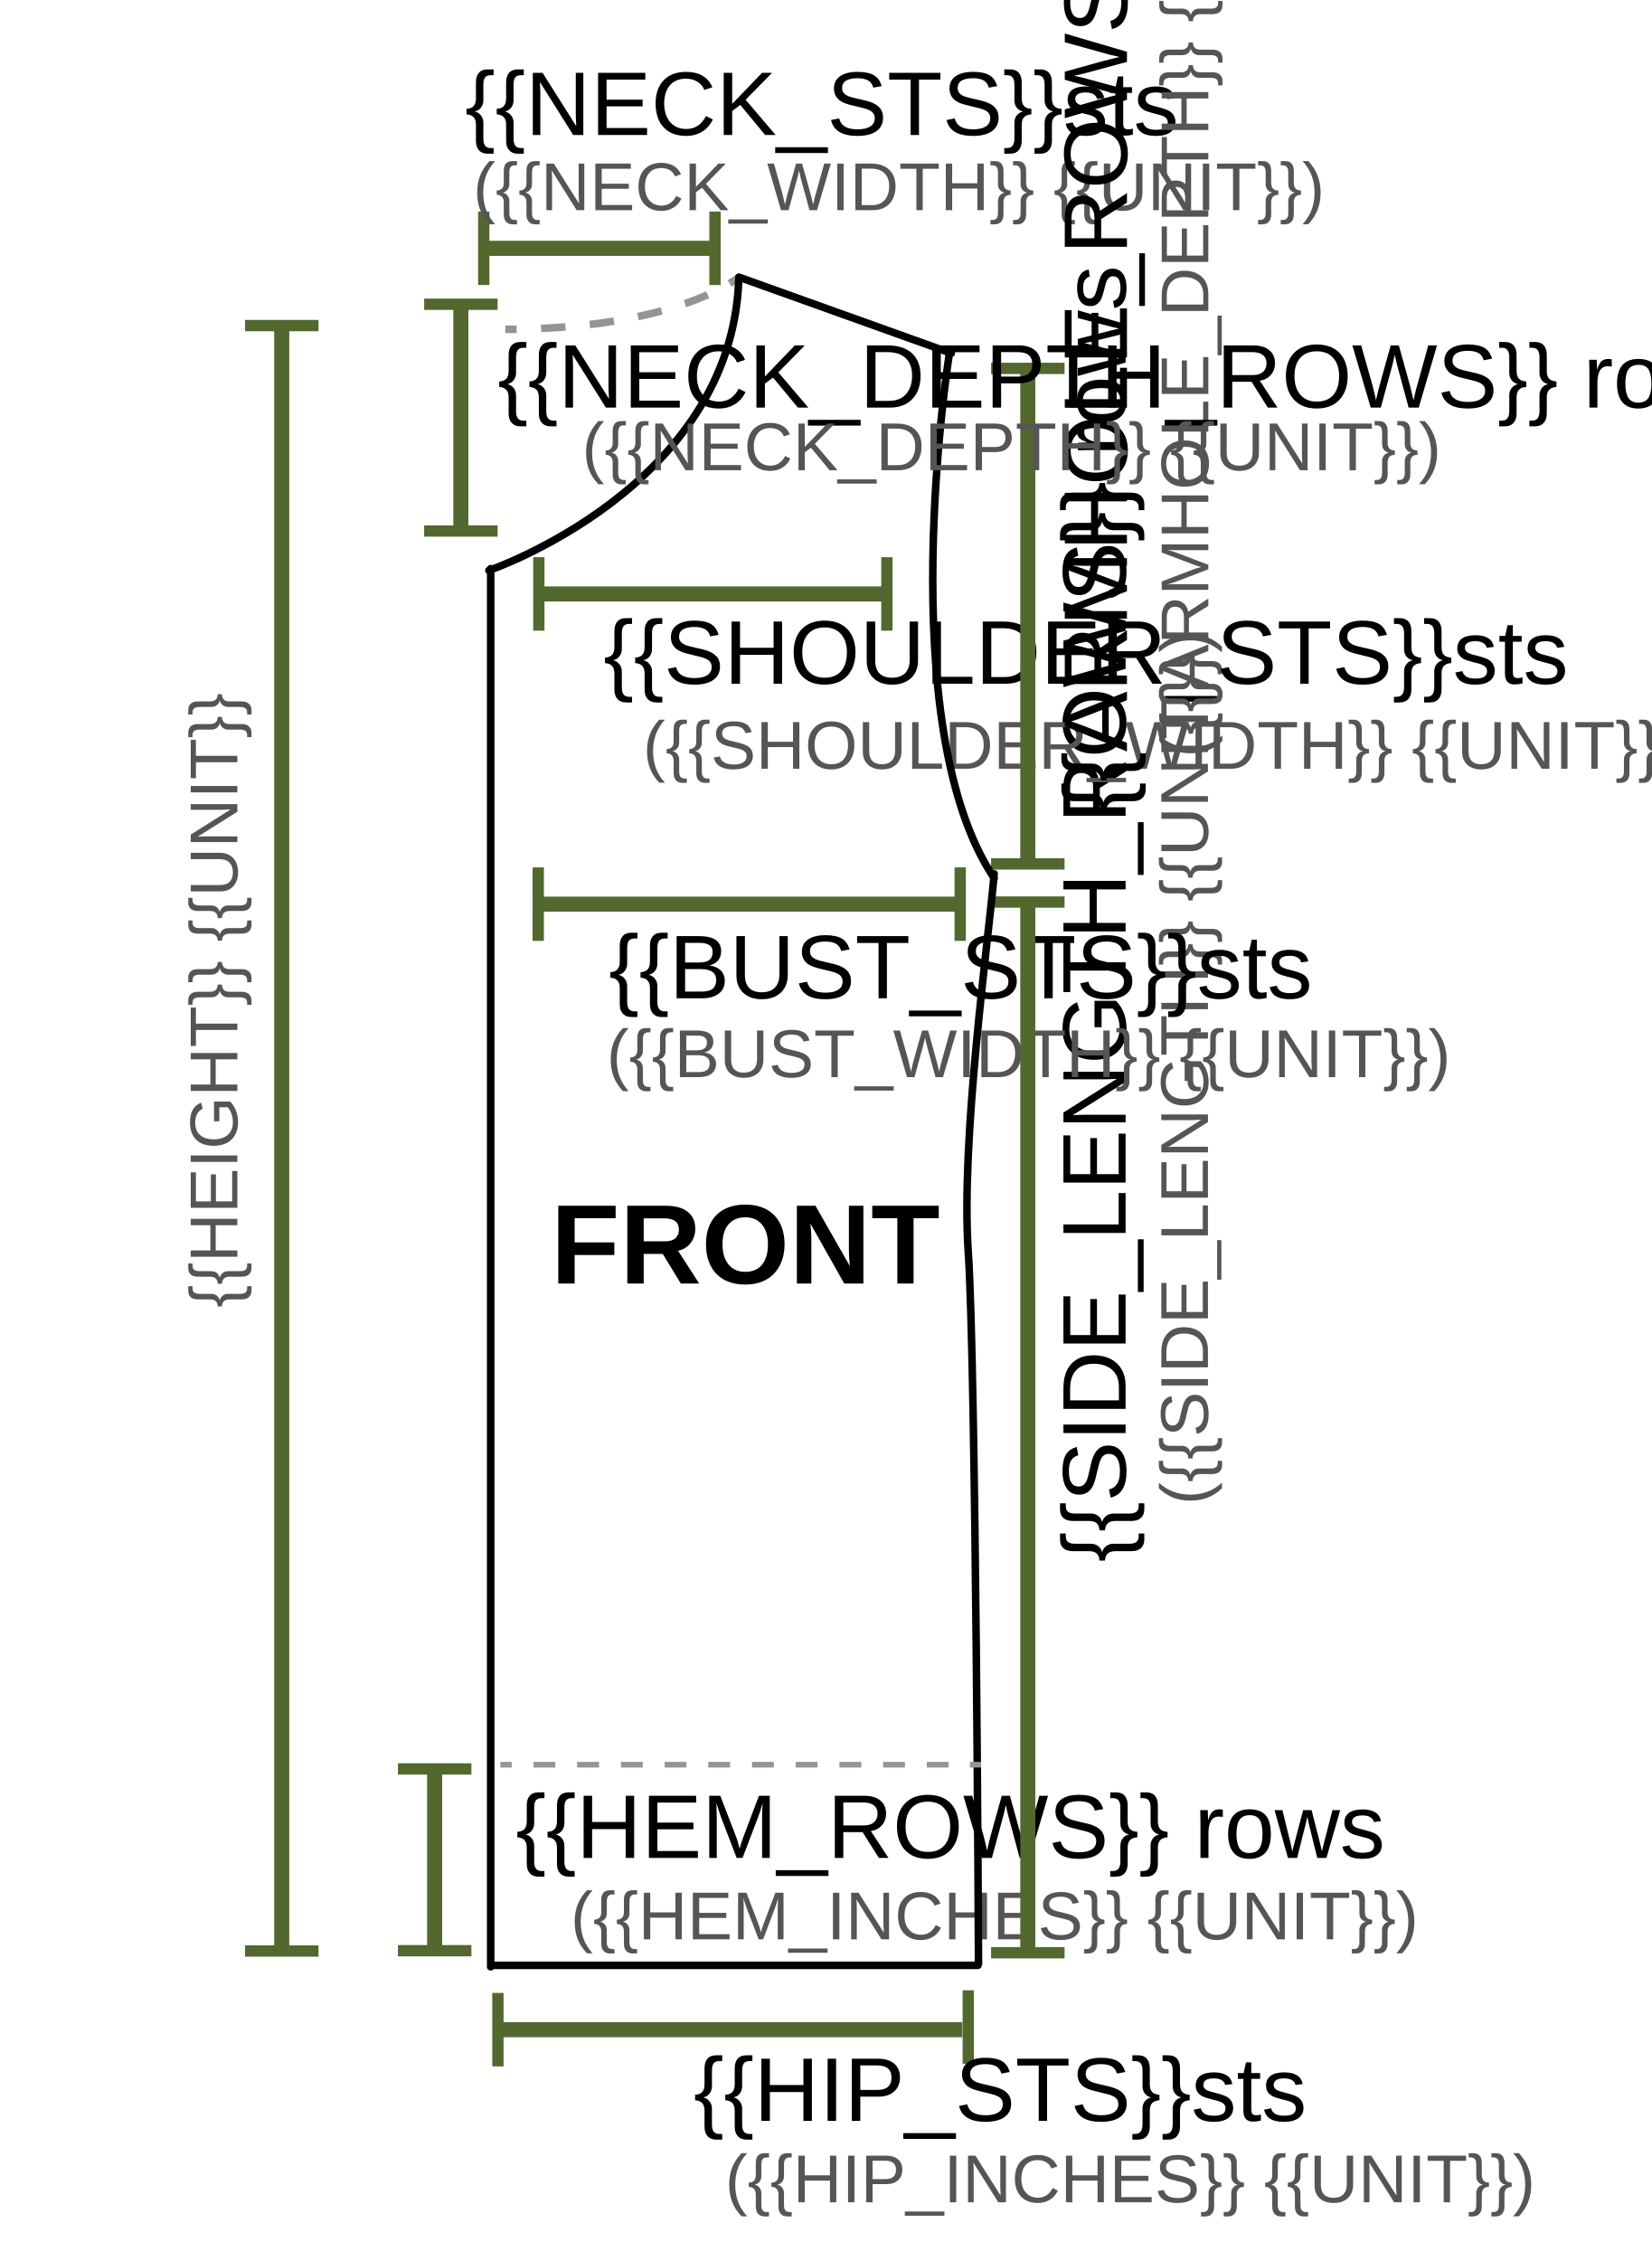
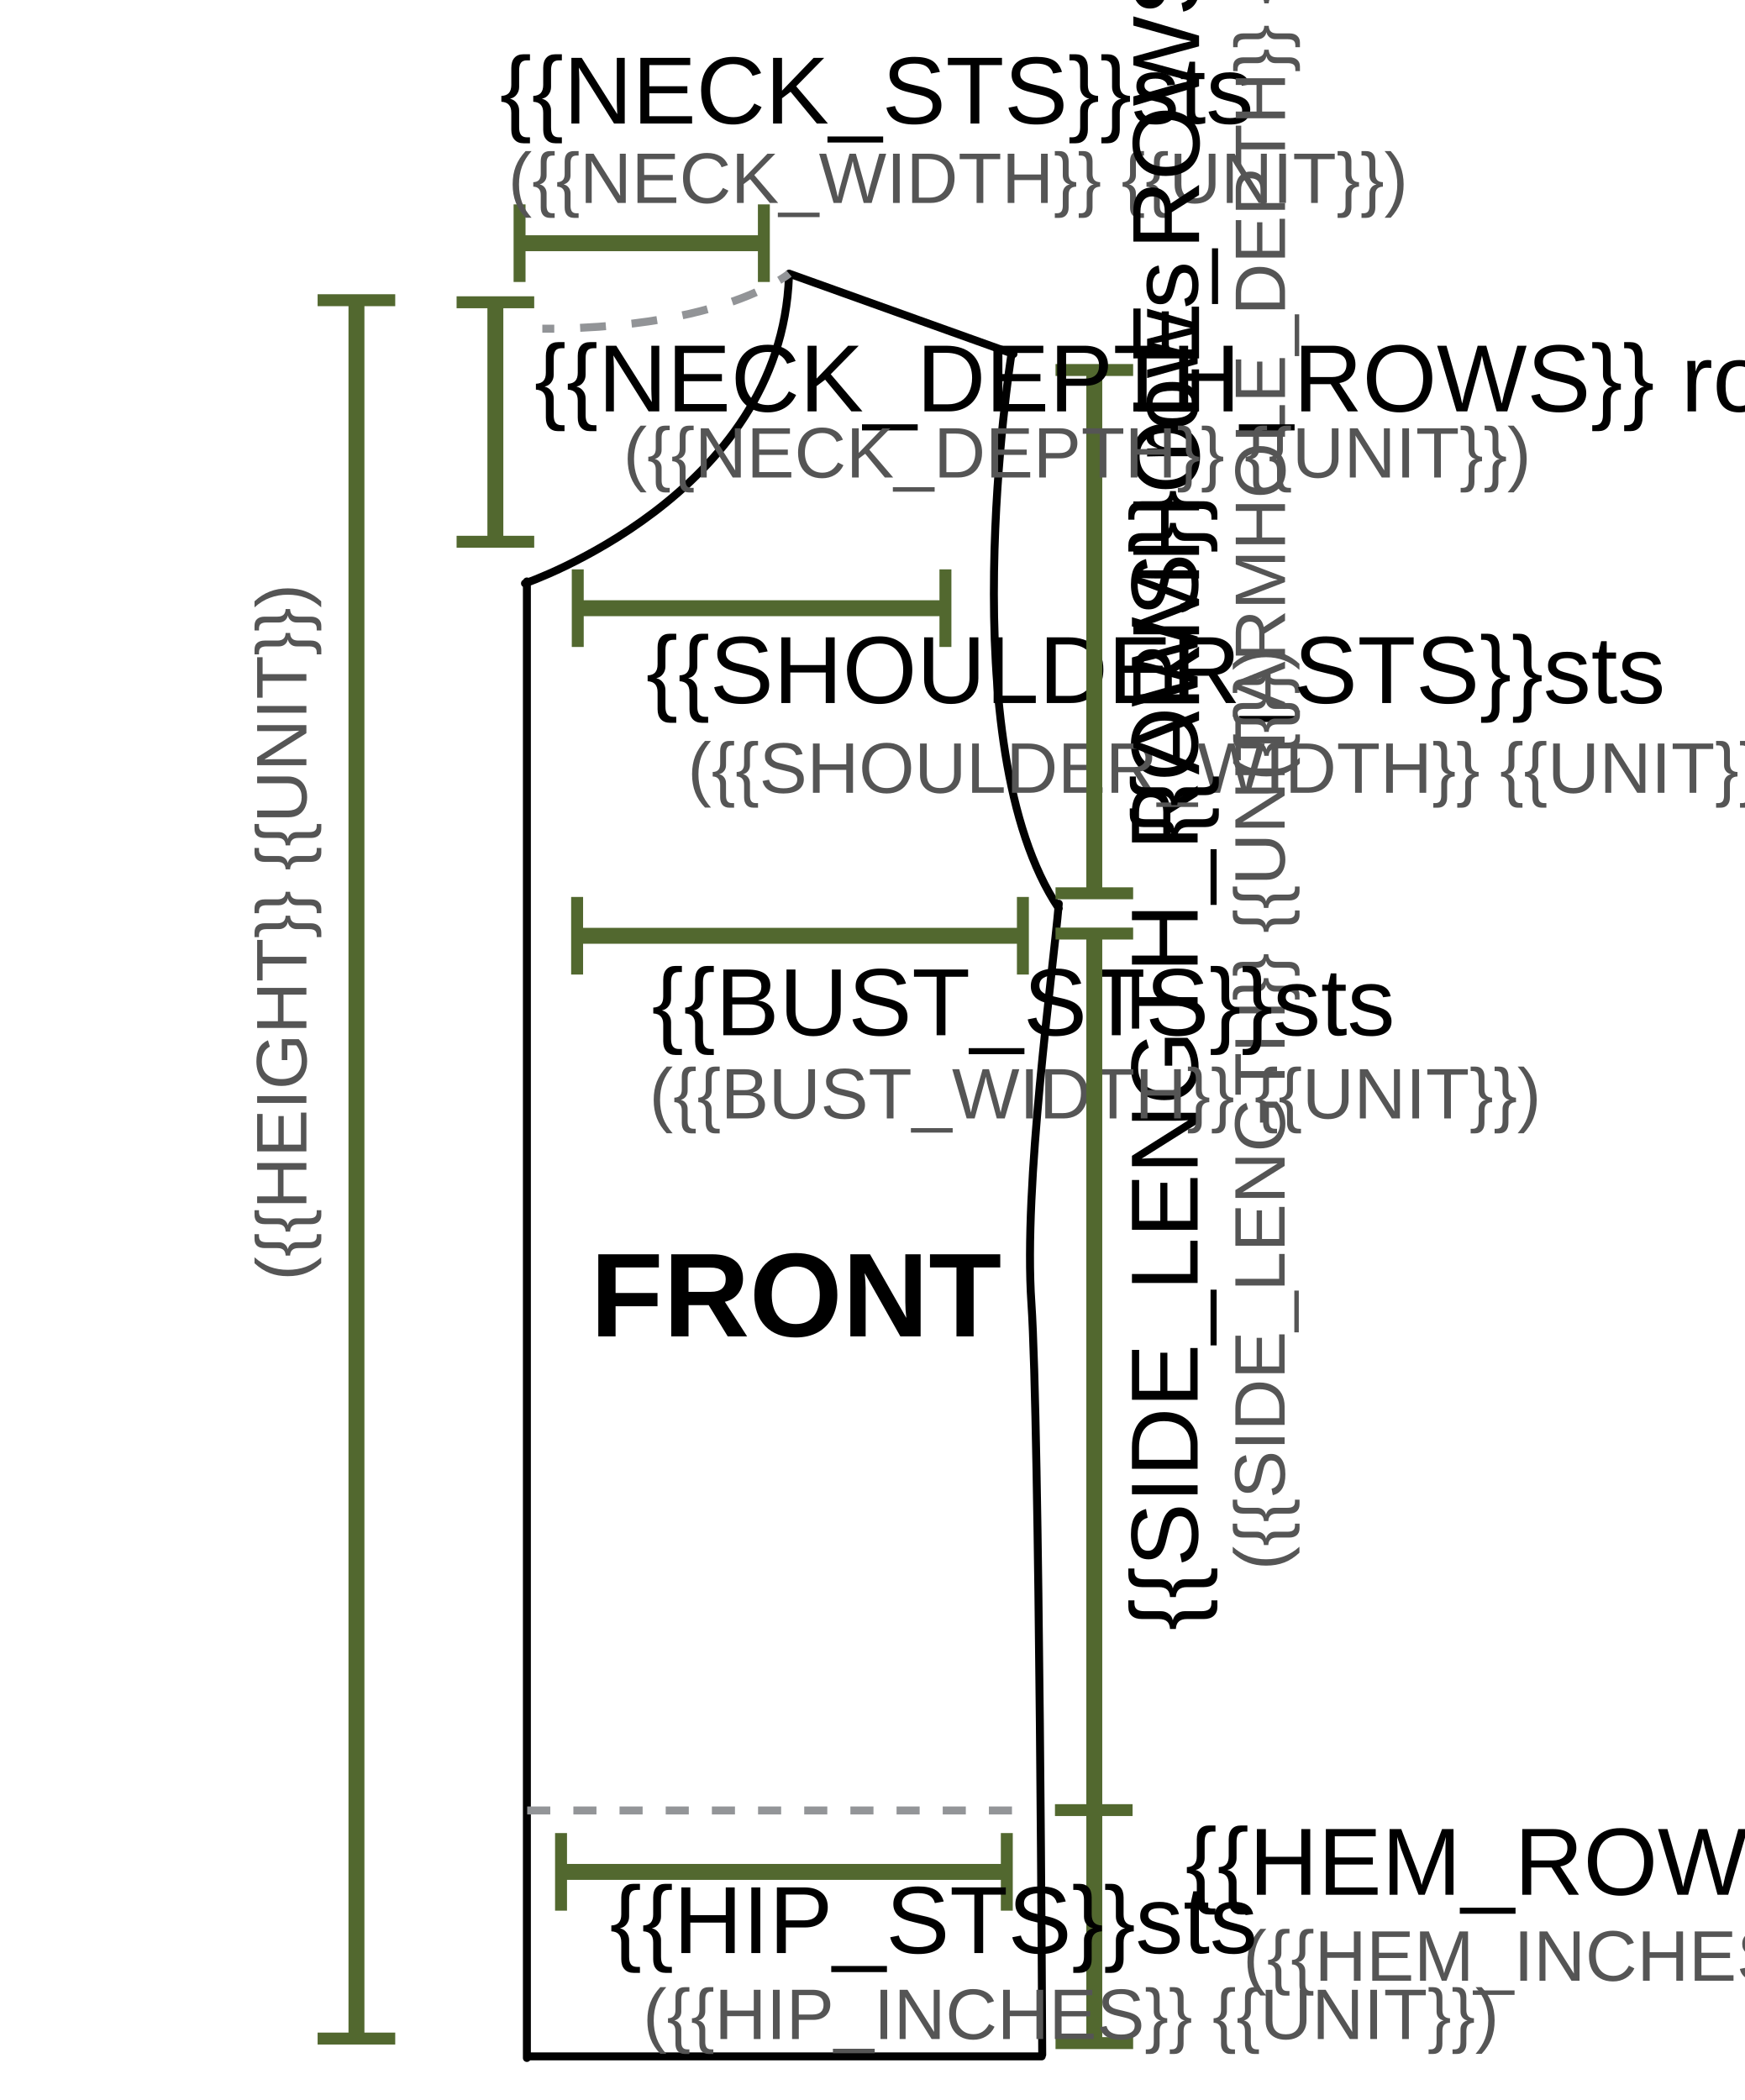
- <svg xmlns="http://www.w3.org/2000/svg" id="Layer_1" width="219.14" height="300" viewBox="0 0 219.14 300">
-   <g id="cardigan_straight_V">
+ <svg xmlns="http://www.w3.org/2000/svg" id="new_straight" width="219.14" height="263.86" viewBox="0 0 219.14 263.86">
+   <path id="ROUND_BODY" d="M66.19,258.38h64.67M133.01,113.55c-.76,8.91-4.46,35.26-3.44,50.19s1.36,94.43,1.36,94.43M127.02,44.79s-7.71,48.97,5.99,69.34M65.95,73.3s32.19-11.01,33.16-38.58M127.32,44.48l-28.19-10.1M66.19,73.06v185.52" fill="none" stroke="#010101" stroke-linecap="round" stroke-linejoin="round" />
+   <g isolation="isolate">
+     <text transform="translate(150.45 204.88) rotate(-90)" font-family="ArialMT, Arial" font-size="12" isolation="isolate">
+       <tspan x="0" y="0">{{SIDE_LENGTH_ROWS}} rows</tspan>
+     </text>
+   </g>
+   <g isolation="isolate">
+     <text transform="translate(161.38 197.28) rotate(-90)" fill="#555" font-family="ArialMT, Arial" font-size="9" isolation="isolate">
+       <tspan x="0" y="0">({{SIDE_LENGTH}} {{UNIT}})</tspan>
+     </text>
+   </g>
+   <g id="NECKWIDTH">
+     <line x1="65.27" y1="30.56" x2="95.96" y2="30.56" fill="none" stroke="#52682f" stroke-miterlimit="10" stroke-width="2" />
+     <rect x="64.52" y="25.68" width="1.5" height="9.75" fill="#52682f" />
+     <rect x="95.21" y="25.68" width="1.5" height="9.75" fill="#52682f" />
+   </g>
+   <g id="HEIGHT_LINE">
+     <line x1="44.78" y1="256.14" x2="44.78" y2="37.72" fill="none" stroke="#52682f" stroke-miterlimit="10" stroke-width="2" />
+     <rect x="39.9" y="255.39" width="9.75" height="1.5" fill="#52682f" />
+     <rect x="39.9" y="36.97" width="9.75" height="1.5" fill="#52682f" />
+   </g>
+   <g id="HEIGHT_UNIT">
    <g isolation="isolate">
-       <text transform="translate(149.38 207.27) rotate(-90)" font-family="ArialMT, Arial" font-size="12" isolation="isolate">
-         <tspan x="0" y="0">{{SIDE_LENGTH_ROWS}} rows</tspan>
-       </text>
-     </g>
-     <g isolation="isolate">
-       <text transform="translate(160.31 199.67) rotate(-90)" fill="#555" font-family="ArialMT, Arial" font-size="9" isolation="isolate">
-         <tspan x="0" y="0">({{SIDE_LENGTH}} {{UNIT}})</tspan>
+       <text transform="translate(38.49 160.91) rotate(-90)" fill="#555" font-family="ArialMT, Arial" font-size="9" isolation="isolate">
+         <tspan x="0" y="0">({{HEIGHT}} {{UNIT}})</tspan>
      </text>
    </g>
  </g>
-   <line x1="64.2" y1="32.95" x2="94.89" y2="32.95" fill="none" stroke="#52682f" stroke-miterlimit="10" stroke-width="2" />
-   <rect x="63.45" y="28.07" width="1.5" height="9.75" fill="#52682f" />
-   <rect x="94.14" y="28.07" width="1.5" height="9.75" fill="#52682f" />
-   <line x1="37.39" y1="258.87" x2="37.39" y2="43.2" fill="none" stroke="#52682f" stroke-miterlimit="10" stroke-width="2" />
-   <rect x="32.52" y="258.12" width="9.75" height="1.5" fill="#52682f" />
-   <rect x="32.52" y="42.45" width="9.75" height="1.5" fill="#52682f" />
-   <text transform="translate(31.5 173.5) rotate(-90)" fill="#555" font-family="ArialMT, Arial" font-size="9" isolation="isolate">
-     <tspan x="0" y="0">{{HEIGHT}} {{UNIT}}</tspan>
-   </text>
-   <text transform="translate(77.46 132.46)" font-family="ArialMT, Arial" font-size="12" isolation="isolate">
-     <tspan x="0" y="0" xml:space="preserve"> {{BUST_STS}}sts</tspan>
-   </text>
-   <text transform="translate(65.12 246.52)" font-family="ArialMT, Arial" font-size="12" isolation="isolate">
-     <tspan x="0" y="0" xml:space="preserve"> {{HEM_ROWS}} rows</tspan>
-   </text>
-   <text transform="translate(60.7 257.32)" fill="#555" font-family="ArialMT, Arial" font-size="9" isolation="isolate">
-     <tspan x="0" y="0" xml:space="preserve">      ({{HEM_INCHES}} {{UNIT}})</tspan>
-   </text>
-   <text transform="translate(80.49 142.92)" fill="#555" font-family="ArialMT, Arial" font-size="9" isolation="isolate">
-     <tspan x="0" y="0">({{BUST_WIDTH}} {{UNIT}})</tspan>
-   </text>
-   <line x1="71.43" y1="119.97" x2="127.43" y2="119.97" fill="none" stroke="#52682f" stroke-miterlimit="10" stroke-width="2" />
-   <rect x="70.68" y="115.09" width="1.5" height="9.75" fill="#52682f" />
-   <rect x="126.68" y="115.09" width="1.5" height="9.75" fill="#52682f" />
-   <line x1="66.08" y1="269.31" x2="127.71" y2="269.31" fill="none" stroke="#52682f" stroke-miterlimit="10" stroke-width="2" />
-   <rect x="65.33" y="264.43" width="1.5" height="9.75" fill="#52682f" />
-   <rect x="127.75" y="264.08" width="1.5" height="9.75" fill="#52682f" />
-   <line x1="57.68" y1="258.83" x2="57.68" y2="234.71" fill="none" stroke="#52682f" stroke-miterlimit="10" stroke-width="2" />
-   <rect x="52.81" y="258.08" width="9.75" height="1.5" fill="#52682f" />
-   <rect x="52.81" y="233.96" width="9.75" height="1.5" fill="#52682f" />
-   <text transform="translate(85.31 102)" fill="#555" font-family="ArialMT, Arial" font-size="9" isolation="isolate">
-     <tspan x="0" y="0">({{SHOULDER_WIDTH}} {{UNIT}})</tspan>
-   </text>
-   <text transform="translate(76.75 90.72)" font-family="ArialMT, Arial" font-size="12" isolation="isolate">
-     <tspan x="0" y="0" xml:space="preserve"> {{SHOULDER_STS}}sts</tspan>
-   </text>
-   <line x1="71.51" y1="78.81" x2="117.7" y2="78.81" fill="none" stroke="#52682f" stroke-miterlimit="10" stroke-width="2" />
-   <rect x="70.76" y="73.93" width="1.5" height="9.75" fill="#52682f" />
-   <rect x="116.95" y="73.93" width="1.5" height="9.75" fill="#52682f" />
-   <text transform="translate(61.71 17.91)" font-family="ArialMT, Arial" font-size="12" isolation="isolate">
-     <tspan x="0" y="0">{{NECK_STS}}sts</tspan>
-   </text>
-   <text transform="translate(62.77 27.89)" fill="#555" font-family="ArialMT, Arial" font-size="9" isolation="isolate">
-     <tspan x="0" y="0">({{NECK_WIDTH}} {{UNIT}})</tspan>
-   </text>
-   <line x1="61.16" y1="40.37" x2="61.16" y2="70.46" fill="none" stroke="#52682f" stroke-miterlimit="10" stroke-width="2" />
-   <rect x="56.29" y="39.62" width="9.75" height="1.5" fill="#52682f" />
-   <rect x="56.29" y="69.71" width="9.75" height="1.5" fill="#52682f" />
-   <line x1="136.4" y1="48.88" x2="136.4" y2="114.63" fill="none" stroke="#52682f" stroke-miterlimit="10" stroke-width="2" />
-   <rect x="131.53" y="48.13" width="9.75" height="1.5" fill="#52682f" />
-   <rect x="131.53" y="113.88" width="9.75" height="1.5" fill="#52682f" />
-   <text transform="translate(149.56 107.76) rotate(-90)" font-family="ArialMT, Arial" font-size="12" isolation="isolate">
-     <tspan x="0" y="0">{{ARMHOLE_ROWS}} rows</tspan>
-   </text>
-   <text transform="translate(160.36 100.51) rotate(-90)" fill="#555" font-family="ArialMT, Arial" font-size="9" isolation="isolate">
-     <tspan x="0" y="0">({{ARMHOLE_DEPTH}} {{UNIT}})</tspan>
-   </text>
-   <text transform="translate(73.09 170.3)" font-family="Arial-BoldMT, Arial" font-size="15" font-weight="700" isolation="isolate">
-     <tspan x="0" y="0">FRONT</tspan>
-   </text>
-   <line x1="136.4" y1="119.69" x2="136.4" y2="259.1" fill="none" stroke="#52682f" stroke-miterlimit="10" stroke-width="2" />
-   <rect x="131.53" y="118.94" width="9.75" height="1.5" fill="#52682f" />
-   <rect x="131.53" y="258.35" width="9.75" height="1.5" fill="#52682f" />
-   <path d="M67.06,43.69c.51,0,1.01,0,1.5,0" fill="none" stroke="#929497" stroke-linejoin="round" />
-   <path d="M71.81,43.58c12.65-.57,20.04-3.36,23.6-5.19" fill="none" stroke="#929497" stroke-dasharray="3.24 3.24" stroke-linejoin="round" />
-   <path d="M96.82,37.61c.85-.51,1.24-.84,1.24-.84" fill="none" stroke="#929497" stroke-linejoin="round" />
-   <path id="V_BODY" d="M65.12,260.77h64.67M131.94,115.94c-.76,8.91-4.46,35.26-3.44,50.19s1.36,94.43,1.36,94.43M125.95,47.18s-7.71,48.97,5.99,69.34M64.88,75.69s32.19-11.01,33.16-38.58M126.25,46.87l-28.19-10.1M65.12,75.45v185.52" fill="none" stroke="#010101" stroke-linecap="round" stroke-linejoin="round" />
-   <text transform="translate(88.71 281.41)" font-family="ArialMT, Arial" font-size="12" isolation="isolate">
-     <tspan x="0" y="0" xml:space="preserve"> {{HIP_STS}}sts</tspan>
-   </text>
-   <text transform="translate(88.71 292.21)" fill="#555" font-family="ArialMT, Arial" font-size="9" isolation="isolate">
-     <tspan x="0" y="0" xml:space="preserve">   ({{HIP_INCHES}} {{UNIT}})</tspan>
-   </text>
-   <text transform="translate(66.05 54.08)" font-family="ArialMT, Arial" font-size="12" isolation="isolate">
-     <tspan x="0" y="0">{{NECK_DEPTH_ROWS}} rows</tspan>
-   </text>
-   <text transform="translate(77.22 62.39)" fill="#555" font-family="ArialMT, Arial" font-size="9" isolation="isolate">
-     <tspan x="0" y="0">({{NECK_DEPTH}} {{UNIT}})</tspan>
-   </text>
-   <line x1="66.41" y1="234.15" x2="67.91" y2="234.15" fill="none" stroke="#939598" stroke-miterlimit="10" stroke-width=".75" />
-   <line x1="70.8" y1="234.15" x2="127.26" y2="234.15" fill="none" stroke="#939598" stroke-dasharray="2.9 2.9" stroke-miterlimit="10" stroke-width=".75" />
-   <line x1="128.71" y1="234.15" x2="130.21" y2="234.15" fill="none" stroke="#939598" stroke-miterlimit="10" stroke-width=".75" />
+   <g id="BUST_STS" isolation="isolate">
+     <g isolation="isolate">
+       <text transform="translate(78.53 130.07)" font-family="ArialMT, Arial" font-size="12" isolation="isolate">
+         <tspan x="0" y="0" xml:space="preserve"> {{BUST_STS}}sts</tspan>
+       </text>
+     </g>
+   </g>
+   <g id="BUST_STS-2" isolation="isolate">
+     <g isolation="isolate">
+       <text transform="translate(145.56 238.07)" font-family="ArialMT, Arial" font-size="12" isolation="isolate">
+         <tspan x="0" y="0" xml:space="preserve"> {{HEM_ROWS}} rows</tspan>
+       </text>
+       <text transform="translate(141.14 248.87)" fill="#555" font-family="ArialMT, Arial" font-size="9" isolation="isolate">
+         <tspan x="0" y="0" xml:space="preserve">      ({{HEM_INCHES}} {{UNIT}})</tspan>
+       </text>
+     </g>
+   </g>
+   <g id="BUST_UNIT">
+     <g isolation="isolate">
+       <text transform="translate(81.56 140.53)" fill="#555" font-family="ArialMT, Arial" font-size="9" isolation="isolate">
+         <tspan x="0" y="0">({{BUST_WIDTH}} {{UNIT}})</tspan>
+       </text>
+     </g>
+   </g>
+   <g id="BUST_LINE">
+     <line x1="72.5" y1="117.58" x2="128.5" y2="117.58" fill="none" stroke="#52682f" stroke-miterlimit="10" stroke-width="2" />
+     <rect x="71.75" y="112.7" width="1.5" height="9.75" fill="#52682f" />
+     <rect x="127.75" y="112.7" width="1.5" height="9.75" fill="#52682f" />
+   </g>
+   <g id="BUST_LINE-2">
+     <line x1="70.48" y1="235.2" x2="126.48" y2="235.2" fill="none" stroke="#52682f" stroke-miterlimit="10" stroke-width="2" />
+     <rect x="69.73" y="230.32" width="1.5" height="9.75" fill="#52682f" />
+     <rect x="125.73" y="230.32" width="1.5" height="9.75" fill="#52682f" />
+   </g>
+   <rect x="132.53" y="226.69" width="9.75" height="1.49" fill="#52682f" />
+   <g id="CROSS_SHOULDER_UNIT">
+     <g isolation="isolate">
+       <text transform="translate(86.38 99.61)" fill="#555" font-family="ArialMT, Arial" font-size="9" isolation="isolate">
+         <tspan x="0" y="0">({{SHOULDER_WIDTH}} {{UNIT}})</tspan>
+       </text>
+     </g>
+   </g>
+   <g id="CROSS_SHOULDER_STS" isolation="isolate">
+     <g isolation="isolate">
+       <text transform="translate(77.82 88.33)" font-family="ArialMT, Arial" font-size="12" isolation="isolate">
+         <tspan x="0" y="0" xml:space="preserve"> {{SHOULDER_STS}}sts</tspan>
+       </text>
+     </g>
+   </g>
+   <g id="CROSS_SHOULDER">
+     <line x1="72.58" y1="76.42" x2="118.77" y2="76.42" fill="none" stroke="#52682f" stroke-miterlimit="10" stroke-width="2" />
+     <rect x="71.83" y="71.54" width="1.5" height="9.75" fill="#52682f" />
+     <rect x="118.02" y="71.54" width="1.5" height="9.75" fill="#52682f" />
+   </g>
+   <g id="NECK_WIDTH_STS" isolation="isolate">
+     <g isolation="isolate">
+       <text transform="translate(62.78 15.52)" font-family="ArialMT, Arial" font-size="12" isolation="isolate">
+         <tspan x="0" y="0">{{NECK_STS}}sts</tspan>
+       </text>
+     </g>
+   </g>
+   <g id="NECK_WIDTH_UNITS">
+     <g isolation="isolate">
+       <text transform="translate(63.84 25.5)" fill="#555" font-family="ArialMT, Arial" font-size="9" isolation="isolate">
+         <tspan x="0" y="0">({{NECK_WIDTH}} {{UNIT}})</tspan>
+       </text>
+     </g>
+   </g>
+   <g id="NECK_DEPTH">
+     <line x1="62.23" y1="37.98" x2="62.23" y2="68.07" fill="none" stroke="#52682f" stroke-miterlimit="10" stroke-width="2" />
+     <rect x="57.36" y="37.23" width="9.75" height="1.5" fill="#52682f" />
+     <rect x="57.36" y="67.32" width="9.75" height="1.5" fill="#52682f" />
+   </g>
+   <g id="ARMHOLE_LINE">
+     <line x1="137.47" y1="46.49" x2="137.47" y2="112.24" fill="none" stroke="#52682f" stroke-miterlimit="10" stroke-width="2" />
+     <rect x="132.6" y="45.74" width="9.75" height="1.5" fill="#52682f" />
+     <rect x="132.6" y="111.49" width="9.75" height="1.5" fill="#52682f" />
+   </g>
+   <g id="ARMHOLE" isolation="isolate">
+     <g isolation="isolate">
+       <text transform="translate(150.63 105.37) rotate(-90)" font-family="ArialMT, Arial" font-size="12" isolation="isolate">
+         <tspan x="0" y="0">{{ARMHOLE_ROWS}} rows</tspan>
+       </text>
+       <text transform="translate(161.43 98.12) rotate(-90)" fill="#555" font-family="ArialMT, Arial" font-size="9" isolation="isolate">
+         <tspan x="0" y="0">({{ARMHOLE_DEPTH}} {{UNIT}})</tspan>
+       </text>
+     </g>
+   </g>
+   <g isolation="isolate">
+     <text transform="translate(74.16 167.91)" font-family="Arial-BoldMT, Arial" font-size="15" font-weight="700" isolation="isolate">
+       <tspan x="0" y="0">FRONT</tspan>
+     </text>
+   </g>
+   <g id="SIDE_SEAM">
+     <line x1="137.47" y1="117.3" x2="137.47" y2="256.71" fill="none" stroke="#52682f" stroke-miterlimit="10" stroke-width="2" />
+     <rect x="132.6" y="116.55" width="9.75" height="1.5" fill="#52682f" />
+     <rect x="132.6" y="255.96" width="9.75" height="1.5" fill="#52682f" />
+   </g>
+   <g id="BACK_NECK_DOTTED">
+     <path d="M68.13,41.3c.51,0,1.01,0,1.5,0" fill="none" stroke="#929497" stroke-linejoin="round" />
+     <path d="M72.88,41.19c12.65-.57,20.04-3.36,23.6-5.19" fill="none" stroke="#929497" stroke-dasharray="3.24 3.24" stroke-linejoin="round" />
+     <path d="M97.89,35.22c.85-.51,1.24-.84,1.24-.84" fill="none" stroke="#929497" stroke-linejoin="round" />
+   </g>
+   <g id="BUST_STS-3" isolation="isolate">
+     <g isolation="isolate">
+       <text transform="translate(73.26 245.4)" font-family="ArialMT, Arial" font-size="12" isolation="isolate">
+         <tspan x="0" y="0" xml:space="preserve"> {{HIP_STS}}sts</tspan>
+       </text>
+       <text transform="translate(73.26 256.2)" fill="#555" font-family="ArialMT, Arial" font-size="9" isolation="isolate">
+         <tspan x="0" y="0" xml:space="preserve">   ({{HIP_INCHES}} {{UNIT}})</tspan>
+       </text>
+     </g>
+   </g>
+   <g id="NECK_DEPTH_ROWS" isolation="isolate">
+     <g isolation="isolate">
+       <text transform="translate(67.12 51.69)" font-family="ArialMT, Arial" font-size="12" isolation="isolate">
+         <tspan x="0" y="0">{{NECK_DEPTH_ROWS}} rows</tspan>
+       </text>
+     </g>
+   </g>
+   <g id="NECK_DEPTH_UNITS">
+     <g isolation="isolate">
+       <text transform="translate(78.29 60)" fill="#555" font-family="ArialMT, Arial" font-size="9" isolation="isolate">
+         <tspan x="0" y="0">({{NECK_DEPTH}} {{UNIT}})</tspan>
+       </text>
+     </g>
+   </g>
+   <line x1="66.23" y1="227.48" x2="129.14" y2="227.48" fill="none" stroke="#939598" stroke-dasharray="2.9 2.9" stroke-miterlimit="10" />
</svg>
